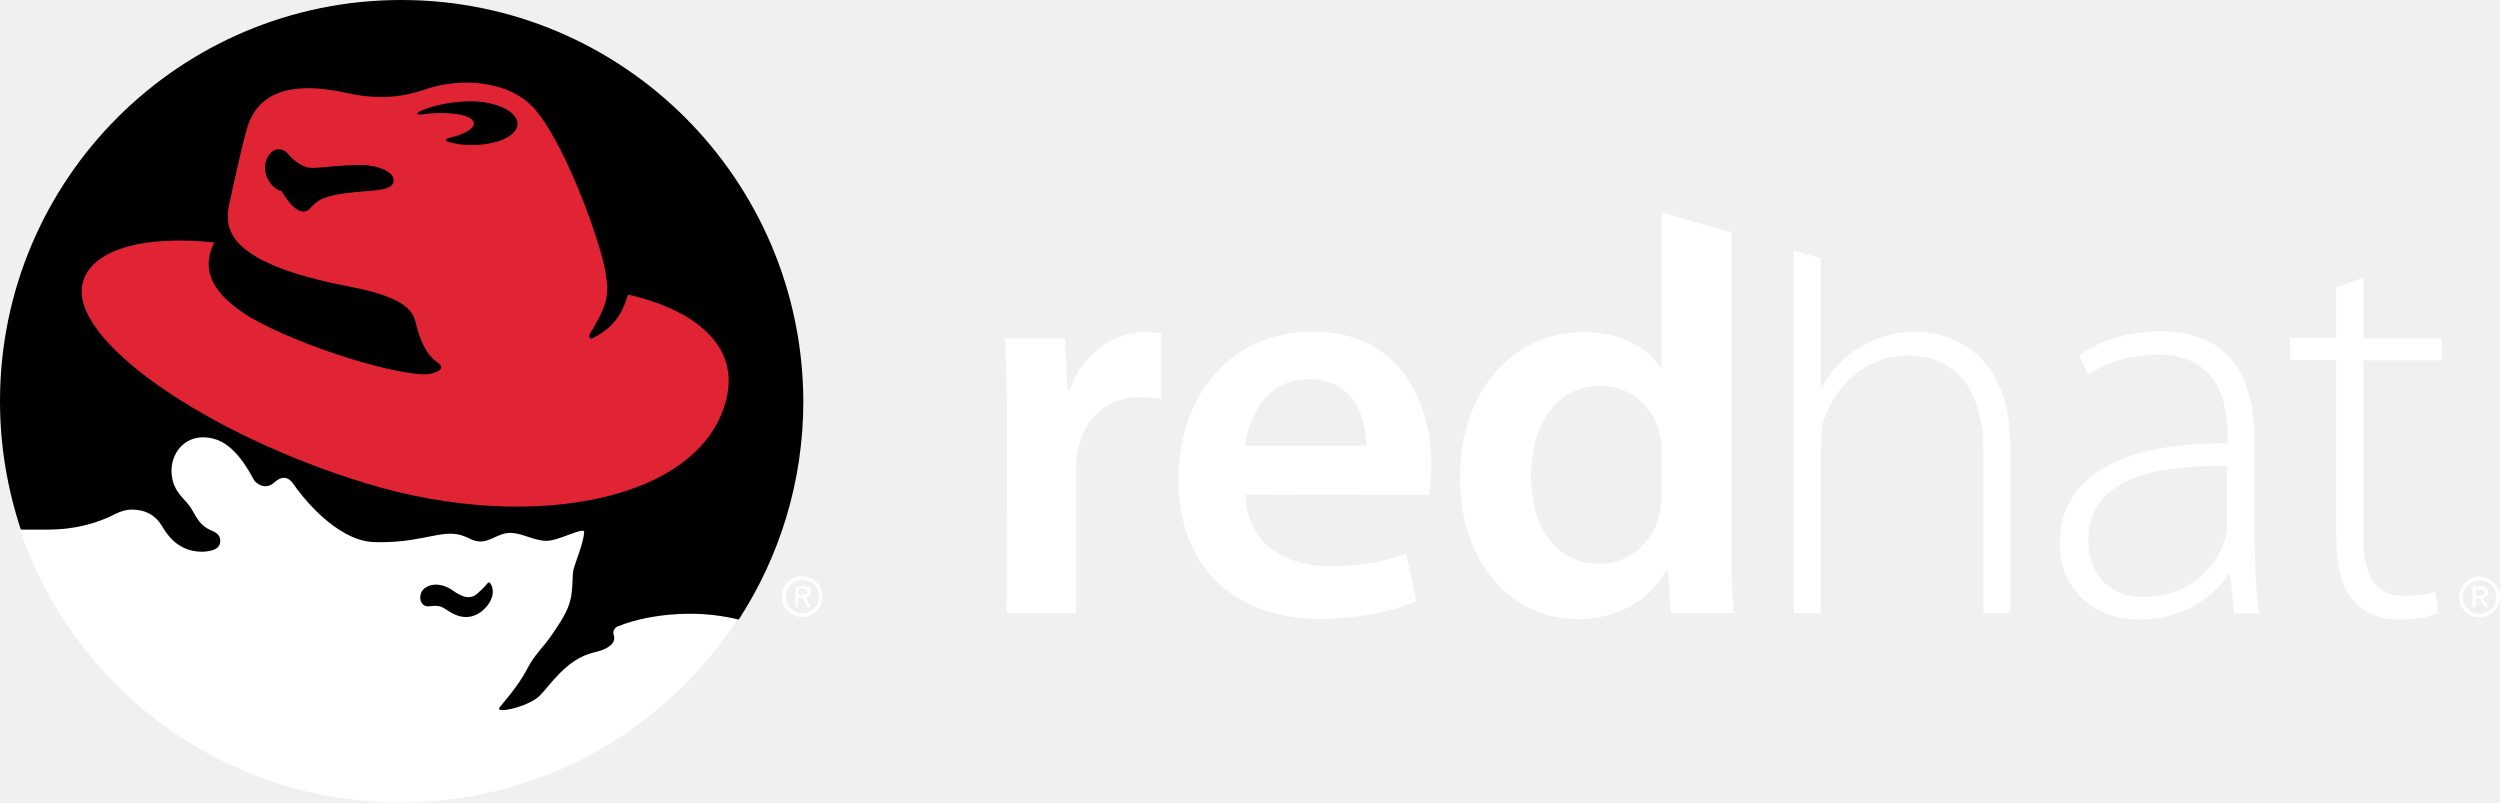
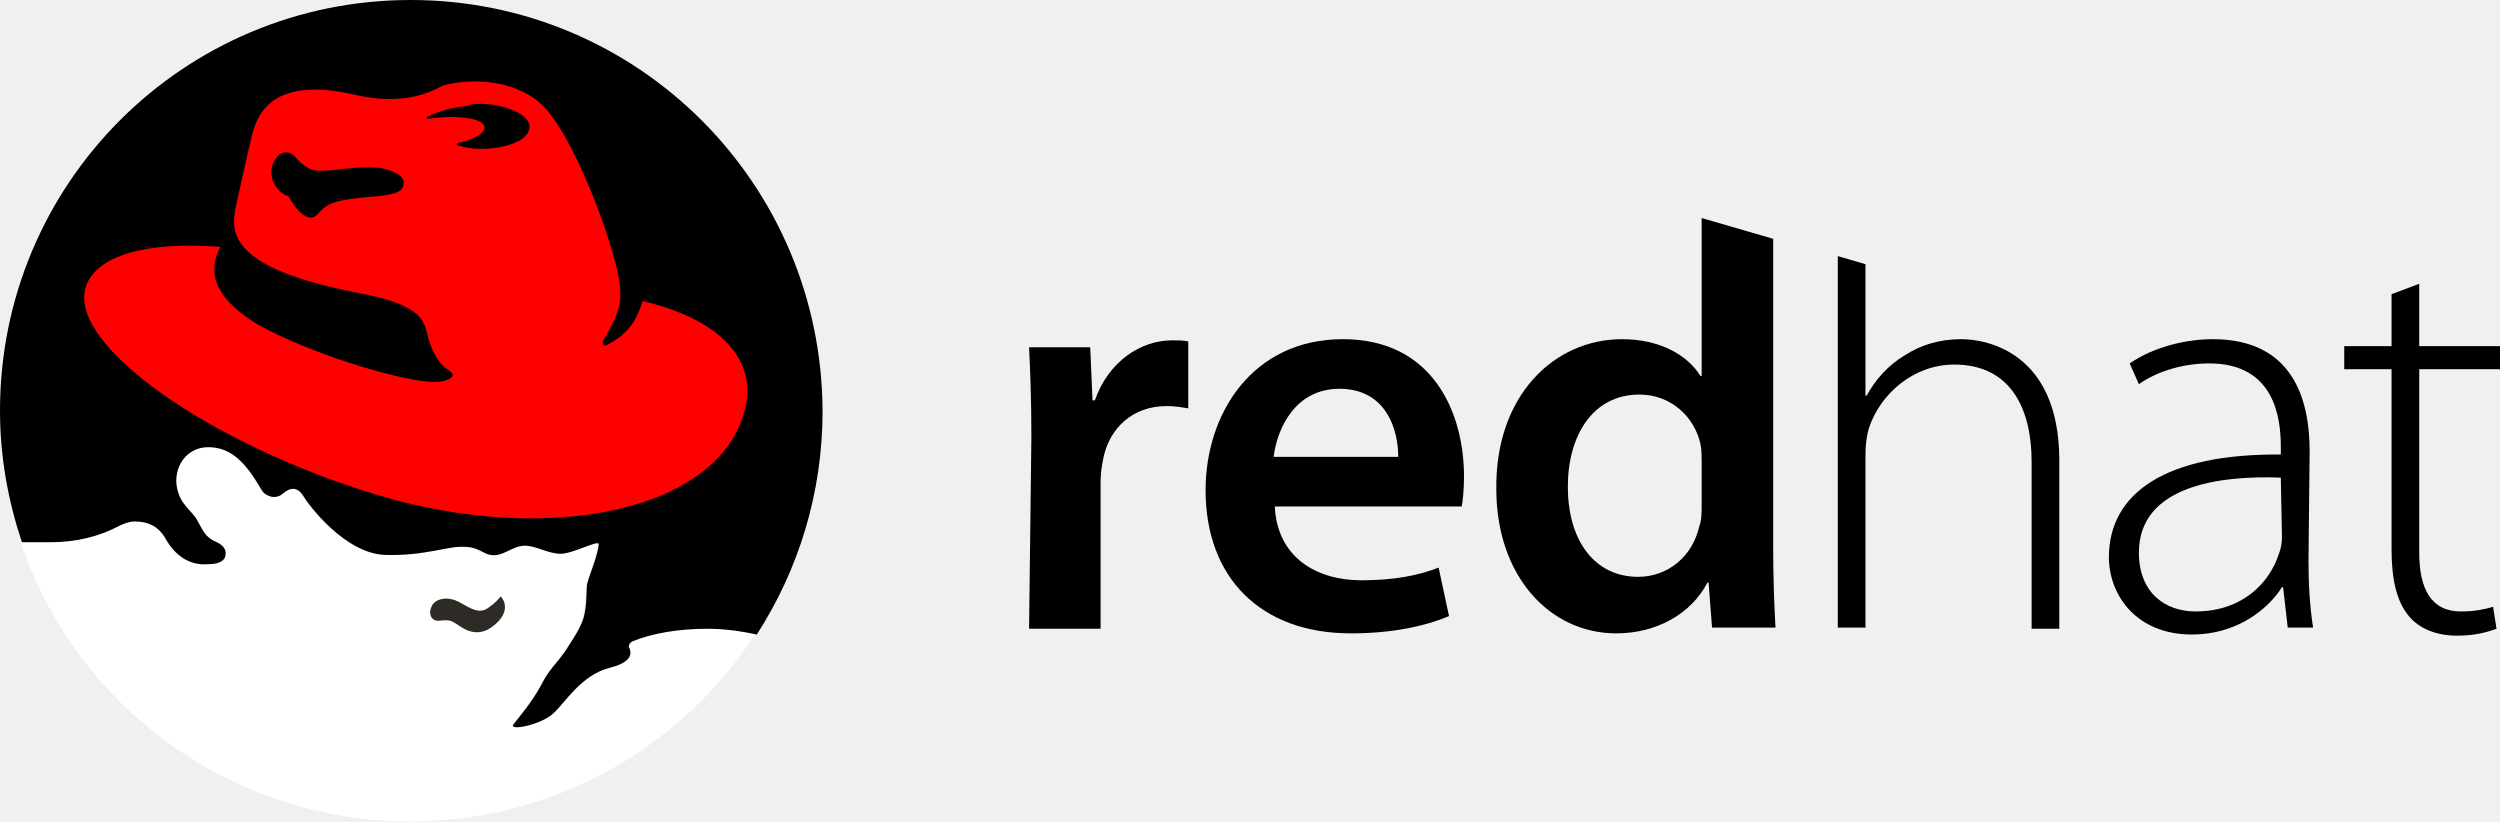
- <svg xmlns="http://www.w3.org/2000/svg" version="1.1" id="logo" x="0px" y="0px" viewBox="-300 -96.3 600 192.6" enable-background="new -300 -96.3 600 192.6" xml:space="preserve">
+ <svg xmlns="http://www.w3.org/2000/svg" version="1.1" id="Layer_1" x="0px" y="0px" viewBox="0 0 216.7 71.2" style="enable-background:new 0 0 216.7 71.2;" xml:space="preserve">
+   <style type="text/css">
+ 	.st0{fill:#FFFFFF;}
+ 	.st1{fill:#2E2A25;}
+ 	.st2{fill:#FF0000;}
+ </style>
+   <path class="st0" d="M61.2,54.5c-2.5,0-4.8,0.4-6.5,1.1c-0.2,0.1-0.3,0.3-0.3,0.5c0,0.1,0,0.2,0.1,0.2c0.2,0.6-0.1,1.2-1.8,1.6  c-2.4,0.5-4,3-4.8,3.9c-1,1-3.9,1.6-3.5,1c0.3-0.5,1.7-1.9,2.4-3.4c0.7-1.4,1.3-1.8,2.2-3.1c0.3-0.4,1.2-1.7,1.5-2.8  c0.3-1,0.2-2.3,0.3-2.9c0.2-0.8,0.9-2.5,1-3.4c0-0.5-2.2,0.8-3.3,0.8s-2.1-0.6-3.1-0.7c-1.2-0.1-2,0.9-3,0.8  c-0.6-0.1-1.1-0.6-2.2-0.7c-1.5-0.1-3.4,0.9-6.9,0.7c-3.5-0.1-6.7-4.4-7.1-5.1c-0.5-0.8-1.1-0.8-1.8-0.2c-0.7,0.6-1.5,0.1-1.8-0.3  c-0.5-0.8-1.7-3.1-3.6-3.6c-2.6-0.7-3.9,1.4-3.8,3.1c0.2,1.7,1.3,2.2,1.8,3.1c0.5,0.9,0.8,1.5,1.7,1.9c0.7,0.3,0.9,0.7,0.7,1.3  c-0.2,0.5-0.9,0.6-1.4,0.6c-1,0-1.7-0.2-2.2-0.5c-0.6-0.4-1.1-0.9-1.6-1.8c-0.6-1-1.5-1.4-2.6-1.4c-0.5,0-1,0.1-1.4,0.4  C8.6,46.5,6.5,47,4.3,47H1.8c4.7,14.1,18.1,24.2,33.8,24.2c12.5,0,23.6-6.5,29.9-16.3C64.1,54.7,62.7,54.5,61.2,54.5z" />
+   <path class="st1" d="M43.4,51.7C43.4,51.7,43.3,51.7,43.4,51.7c-0.5,0.6-0.7,0.7-1.1,1c-0.8,0.6-1.7-0.1-2.3-0.4  c-1.3-0.8-2.4-0.3-2.6,0.3c-0.3,0.6,0,1.3,0.7,1.2c1-0.1,1,0,1.8,0.5c1.3,0.9,2.3,0.4,2.8,0c0.4-0.3,0.7-0.6,0.9-1  C44,52.5,43.6,51.9,43.4,51.7L43.4,51.7z" />
+   <path d="M35.6,0C15.9,0,0,15.9,0,35.6c0,4,0.7,7.8,1.9,11.4h2.5c2.2,0,4.2-0.5,5.9-1.4c0.4-0.2,0.9-0.4,1.4-0.4c1.1,0,2,0.4,2.6,1.4  c0.5,0.9,1,1.4,1.6,1.8c0.5,0.3,1.2,0.6,2.2,0.5c0.5,0,1.2-0.1,1.4-0.6c0.2-0.6-0.1-1-0.7-1.3c-1-0.4-1.2-1-1.7-1.9  s-1.6-1.4-1.8-3.1c-0.2-1.7,1.1-3.8,3.8-3.1c1.9,0.5,3.1,2.8,3.6,3.6c0.2,0.4,1.1,0.9,1.8,0.3c0.7-0.6,1.3-0.6,1.8,0.2  c0.4,0.7,3.6,5,7.1,5.1s5.4-0.8,6.9-0.7c1.1,0,1.6,0.6,2.2,0.7c1.1,0.2,1.9-0.8,3-0.8c1,0,2,0.7,3.1,0.7s3.4-1.3,3.3-0.8  c-0.1,1-0.8,2.6-1,3.4c-0.1,0.5,0,1.8-0.3,2.9c-0.3,1.1-1.3,2.4-1.5,2.8c-0.9,1.3-1.5,1.7-2.2,3.1c-0.8,1.5-2.1,3-2.4,3.4  c-0.4,0.6,2.5,0,3.5-1c0.9-0.8,2.4-3.3,4.8-3.9c1.6-0.4,2-1,1.8-1.6c0-0.1-0.1-0.2-0.1-0.2c0-0.2,0.1-0.4,0.3-0.5  c1.7-0.7,4-1.1,6.5-1.1c1.5,0,2.9,0.2,4.3,0.5c3.6-5.6,5.7-12.2,5.7-19.4C71.2,15.9,55.3,0,35.6,0z" />
+   <path class="st2" d="M55.7,26.1c-0.4,1.2-0.9,2.7-3.1,3.8c-0.3,0.2-0.4-0.1-0.3-0.4c0.8-1.4,1-1.8,1.2-2.4c0.3-0.8,0.5-2-0.2-4.5  c-1.3-4.8-4.1-11.3-6.2-13.4c-2-2-5.5-2.6-8.7-1.8C37.3,8,35,9.2,30.7,8.2c-7.4-1.7-8.5,2-8.9,3.7c-0.4,1.6-1.4,6.2-1.4,6.2  c-0.3,1.9-0.8,5.1,10.7,7.3c5.4,1,5.6,2.4,5.9,3.4c0.4,1.8,1.1,2.8,1.9,3.3c0.8,0.5,0,0.9-0.9,1c-2.3,0.2-10.7-2.2-15.7-5  c-4.1-2.5-4.2-4.8-3.2-6.7C12.8,20.9,8.2,22.1,7.4,25c-1.4,5,11,13.6,25.3,17.9c14.9,4.5,30.3,1.4,32-8  C65.4,30.7,61.8,27.5,55.7,26.1z M32.8,17c-4.1,0.3-4.5,0.7-5.3,1.6C26.4,19.7,25,17,25,17c-0.9-0.2-1.9-1.6-1.3-2.9  s1.6-0.9,1.9-0.5c0.4,0.5,1.2,1.3,2.3,1.2c1.1,0,2.3-0.3,4.1-0.3c1.8,0,2.9,0.7,3,1.2C35,16.4,34.8,16.8,32.8,17z M41.7,12.9  c-0.7,0-1.4-0.1-2-0.3c-0.1,0-0.1-0.1-0.1-0.1c0-0.1,0.1-0.1,0.1-0.1c1.4-0.3,2.4-0.9,2.3-1.4c-0.1-0.7-2-1-4.2-0.8  c-0.2,0-0.5,0.1-0.7,0.1l0,0c-0.1,0-0.1,0-0.1-0.1c0,0,0-0.1,0.1-0.1c0.8-0.4,2-0.8,3.3-0.9C40.9,9,41.3,9,41.6,9c0.1,0,0.1,0,0.2,0  c2.3,0.1,4.1,1,4.1,2C45.9,12.1,44,12.9,41.7,12.9z" />
  <g>
-     <g>
-       <path fill="#FFFFFF" d="M-108.3,47.2h0.9l1.3,2.2h0.8l-1.4-2.2c0.7-0.1,1.3-0.5,1.3-1.4c0-1-0.6-1.4-1.8-1.4h-1.9v5h0.7V47.2z     M-108.3,46.6V45h1c0.5,0,1.1,0.1,1.1,0.7c0,0.8-0.6,0.8-1.2,0.8H-108.3z" />
-       <path fill="#FFFFFF" d="M-102.6,46.9c0,2.7-2.2,4.9-4.9,4.9c-2.7,0-4.9-2.2-4.9-4.9c0-2.7,2.2-4.9,4.9-4.9    C-104.8,42-102.6,44.2-102.6,46.9z M-107.4,42.9c-2.2,0-4,1.8-4,4c0,2.2,1.8,4,4,4c2.2,0,4-1.8,4-4    C-103.4,44.7-105.2,42.9-107.4,42.9z" />
-       <path fill="#FFFFFF" d="M-134.5,51c-6.8,0-13,1.2-17.6,3.1c-0.5,0.2-0.9,0.8-0.9,1.4c0,0.2,0.1,0.4,0.1,0.6    c0.5,1.6-0.3,3.3-4.8,4.2c-6.6,1.4-10.7,8.2-13.1,10.5c-2.8,2.6-10.6,4.3-9.5,2.7c0.9-1.2,4.5-5.1,6.6-9.2c1.9-3.7,3.6-4.8,6-8.3    c0.7-1,3.4-4.7,4.2-7.6c0.9-2.8,0.6-6.4,0.9-7.8c0.5-2.1,2.5-6.7,2.6-9.2c0.1-1.5-6.1,2.1-9,2.1c-2.9,0-5.8-1.8-8.4-1.9    c-3.2-0.1-5.3,2.5-8.2,2c-1.7-0.3-3.1-1.7-6-1.8c-4.2-0.2-9.2,2.3-18.8,2c-9.4-0.3-18-11.9-19.2-13.7c-1.4-2.2-3.1-2.2-4.9-0.5    c-1.8,1.7-4.1,0.4-4.8-0.8c-1.2-2.1-4.5-8.4-9.6-9.8c-7-1.8-10.6,3.9-10.1,8.5c0.5,4.6,3.5,5.9,4.8,8.4c1.4,2.5,2.1,4,4.7,5.1    c1.8,0.8,2.5,1.9,2,3.4c-0.5,1.3-2.4,1.6-3.7,1.7c-2.7,0.1-4.6-0.6-5.9-1.5c-1.6-1-2.9-2.4-4.3-4.8c-1.6-2.6-4.2-3.8-7.1-3.8    c-1.4,0-2.7,0.4-3.9,1c-4.6,2.4-10.2,3.8-16.1,3.8l-6.7,0c12.8,38.1,48.9,65.5,91.3,65.5c33.9,0,63.7-17.5,80.9-44    C-126.5,51.5-130.5,51-134.5,51z" />
-       <path d="M-182.7,43.5c-0.1,0-0.2,0-0.2,0.1c-1.2,1.4-1.8,1.9-2.7,2.7c-2.2,1.8-4.7-0.2-6.2-1.2c-3.5-2.1-6.4-0.8-7.1,0.8    c-0.7,1.6,0.1,3.6,2,3.3c2.7-0.3,2.8,0.1,4.8,1.3c3.6,2.3,6.3,1,7.6,0c1.1-0.9,1.8-1.7,2.3-2.8c1-2.1,0.2-3.7-0.3-4.2    C-182.5,43.5-182.6,43.5-182.7,43.5z" />
-       <path d="M-203.7-96.3C-256.9-96.3-300-53.2-300,0c0,10.8,1.8,21.1,5,30.8h6.7c5.9,0,11.5-1.4,16.1-3.8c1.2-0.6,2.5-1,3.9-1    c3,0,5.5,1.2,7.1,3.8c1.4,2.4,2.7,3.8,4.3,4.8c1.4,0.9,3.3,1.6,5.9,1.5c1.3-0.1,3.2-0.4,3.7-1.7c0.5-1.5-0.1-2.7-2-3.4    c-2.6-1.1-3.3-2.7-4.7-5.1c-1.4-2.5-4.4-3.8-4.8-8.4c-0.5-4.6,3.1-10.3,10.1-8.5c5.1,1.3,8.4,7.6,9.6,9.8c0.6,1.1,2.9,2.5,4.8,0.8    c1.8-1.7,3.5-1.7,4.9,0.5c1.2,1.8,9.8,13.4,19.2,13.7c9.5,0.3,14.6-2.2,18.8-2c2.9,0.1,4.3,1.6,6,1.8c2.9,0.5,5-2.2,8.2-2    c2.6,0.1,5.5,1.9,8.4,1.9c2.9,0,9.1-3.5,9-2.1c-0.1,2.6-2.1,7.1-2.6,9.2c-0.3,1.5,0,5-0.9,7.8c-0.8,2.9-3.5,6.5-4.2,7.6    c-2.4,3.5-4.1,4.6-6,8.3c-2.2,4.2-5.7,8-6.6,9.2c-1.2,1.6,6.7-0.1,9.5-2.7c2.4-2.3,6.5-9,13.1-10.5c4.4-1,5.3-2.7,4.8-4.2    c-0.1-0.2-0.1-0.4-0.1-0.6c0-0.6,0.4-1.1,0.9-1.4c4.6-1.9,10.8-3.1,17.6-3.1c4,0,7.9,0.5,11.6,1.4c9.8-15.1,15.5-33.1,15.5-52.4    C-107.4-53.2-150.5-96.3-203.7-96.3z" />
-       <path fill="#E12434" d="M-149.3-25.6c-1,3.2-2.3,7.3-8.3,10.4c-0.9,0.5-1.2-0.3-0.8-1c2.3-3.9,2.7-4.8,3.3-6.4    c0.9-2.2,1.4-5.4-0.4-12c-3.6-13-11.2-30.5-16.7-36.1c-5.3-5.5-14.9-7-23.6-4.8c-3.2,0.8-9.5,4.1-21.1,1.5    c-20.1-4.5-23.1,5.5-24.2,9.9c-1.2,4.4-3.9,16.8-3.9,16.8c-0.9,5.1-2.1,13.9,29,19.8c14.5,2.8,15.3,6.5,15.9,9.2    c1.2,4.8,3,7.6,5.1,9c2.1,1.4,0,2.5-2.3,2.8c-6.2,0.6-29-5.9-42.6-13.6c-11.1-6.8-11.2-12.9-8.7-18c-16.7-1.8-29.3,1.6-31.5,9.5    c-3.9,13.6,29.9,36.8,68.3,48.4c40.3,12.2,81.8,3.7,86.4-21.7C-123.3-13.4-133-21.9-149.3-25.6z M-211.2-50.5    c-11.1,0.8-12.3,2-14.4,4.2c-2.9,3.1-6.8-4.1-6.8-4.1c-2.3-0.5-5.1-4.2-3.6-7.7c1.5-3.5,4.3-2.4,5.1-1.3c1.1,1.3,3.3,3.5,6.2,3.4    c2.9-0.1,6.3-0.7,11-0.7c4.8,0,8,1.8,8.1,3.3C-205.3-52.1-205.9-50.8-211.2-50.5z M-187.1-61.5c-2,0-3.9-0.3-5.5-0.8    c-0.2,0-0.3-0.2-0.3-0.4c0-0.2,0.1-0.4,0.3-0.4c3.9-0.9,6.5-2.3,6.3-3.7c-0.2-1.8-5.3-2.8-11.3-2.2c-0.7,0.1-1.3,0.2-1.9,0.2    c0,0,0,0,0,0c-0.2,0-0.3-0.1-0.3-0.3c0-0.1,0.1-0.2,0.2-0.3c2.2-1.1,5.4-2,9.1-2.4c1.1-0.1,2.2-0.2,3.2-0.2c0.2,0,0.4,0,0.5,0    c6.2,0.1,11.1,2.6,11,5.5C-175.9-63.6-180.9-61.4-187.1-61.5z" />
-     </g>
-     <g>
-       <path fill="#FFFFFF" d="M-58.3,6.1c0-8.8-0.2-15.3-0.5-21.2h14.4l0.6,12.5h0.5c3.2-9.3,10.9-14,18.1-14c1.6,0,2.6,0.1,3.9,0.4    v15.7c-1.6-0.3-3-0.5-5-0.5c-8,0-13.5,5.1-15,12.6c-0.3,1.5-0.4,3.2-0.4,5v34.2h-16.7L-58.3,6.1z" />
-       <path fill="#FFFFFF" d="M-1.1,22.4c0.4,12,9.7,17.2,20.4,17.2c7.7,0,13.2-1.2,18.2-3.1L39.9,48c-5.6,2.4-13.5,4.2-23.1,4.2    c-21.4,0-34-13.2-34-33.5c0-18.2,11-35.4,32.3-35.4c21.5,0,28.4,17.6,28.4,32.1c0,3.1-0.3,5.6-0.6,7.1L-1.1,22.4z M27.9,10.7    C28,4.6,25.3-5.3,14.1-5.3C3.8-5.3-0.4,4-1.2,10.7H27.9z" />
-       <path fill="#FFFFFF" d="M241.2,35.2c0,5.2,0.2,10.6,1,15.7h-6l-1-9.5h-0.3c-3.2,5.1-10.6,11-21.1,11c-13.3,0-19.5-9.3-19.5-18.2    c0-15.2,13.5-24.4,40.3-24.1V8.3c0-6.5-1.3-19.6-16.9-19.5c-5.8,0-11.8,1.5-16.6,4.9l-2.1-4.8c6-4.1,13.4-5.7,19.4-5.7    c19.1,0,22.7,14.3,22.7,26.1V35.2z M234.6,15.6c-14.4-0.4-33.4,1.8-33.4,17.6c0,9.5,6.3,13.8,13.1,13.8c11,0,17.3-6.8,19.5-13.2    c0.5-1.4,0.7-2.8,0.7-4V15.6z" />
-       <path fill="#FFFFFF" d="M267.2-29.7v14.6H286v5.3h-18.8V33c0,8.4,2.6,13.7,9.7,13.7c3.4,0,5.8-0.4,7.5-1l0.8,5.1    c-2.1,0.9-5.1,1.6-9.1,1.6c-4.8,0-8.8-1.5-11.4-4.7c-3-3.5-4-9-4-15.7V-9.9h-11.1v-5.3h11.1v-12.1L267.2-29.7z" />
-       <path fill="#FFFFFF" d="M294.2,47.3h0.9l1.3,2.1h0.8l-1.4-2.2c0.7-0.1,1.3-0.5,1.3-1.4c0-1-0.6-1.4-1.8-1.4h-1.9v5h0.8V47.3z     M294.2,46.7v-1.5h1c0.5,0,1.1,0.1,1.1,0.7c0,0.8-0.6,0.8-1.2,0.8H294.2z" />
-       <path fill="#FFFFFF" d="M300,47c0,2.7-2.2,4.9-4.9,4.9c-2.7,0-4.9-2.2-4.9-4.9c0-2.7,2.2-4.9,4.9-4.9C297.8,42.1,300,44.3,300,47z     M295.1,43c-2.2,0-4,1.8-4,4c0,2.2,1.8,4,4,4c2.2,0,4-1.8,4-4C299.1,44.8,297.3,43,295.1,43z" />
-       <path fill="#FFFFFF" d="M98.8-8h-0.3c-3-4.9-9.5-8.6-18.5-8.6c-15.9,0-29.7,13.1-29.6,35.2c0,20.3,12.5,33.7,28.2,33.7    c9.5,0,17.5-4.5,21.4-11.9h0.3l0.7,10.4H116c-0.3-4.5-0.5-11.8-0.5-18.5v-72.8l-16.7-4.8V-8z M98.8,22.2c0,1.7-0.1,3.4-0.5,4.9    C96.6,34.3,90.7,39,83.9,39c-10.5,0-16.5-8.9-16.5-21c0-12.2,6-21.7,16.7-21.7c7.5,0,12.9,5.3,14.3,11.7c0.3,1.4,0.4,3,0.4,4.4    V22.2z" />
-       <path fill="#FFFFFF" d="M159.6-16.7c-5,0-9.5,1.4-13.3,3.8c-3.9,2.3-7.1,5.8-9,9.5H137v-30.9l-6.5-1.9v87h6.5V10.5    c0-2.7,0.2-4.5,0.9-6.5c2.8-8.2,10.6-15,19.9-15C171.3-11,176-0.1,176,11.7v39.1h6.5V11C182.5-13.6,165.9-16.7,159.6-16.7z" />
-     </g>
+     <path d="M89.4,37.9c0-3.3-0.1-5.7-0.2-7.8h5.3l0.2,4.6h0.2c1.2-3.4,4-5.2,6.7-5.2c0.6,0,1,0,1.4,0.1v5.8c-0.6-0.1-1.1-0.2-1.9-0.2   c-2.9,0-5,1.9-5.5,4.7c-0.1,0.5-0.2,1.2-0.2,1.9v12.7h-6.2L89.4,37.9z" />
+     <path d="M110.5,43.9c0.2,4.4,3.6,6.4,7.5,6.4c2.8,0,4.9-0.4,6.7-1.1l0.9,4.2c-2.1,0.9-5,1.5-8.5,1.5c-7.9,0-12.6-4.9-12.6-12.4   c0-6.7,4.1-13.1,11.9-13.1c7.9,0,10.5,6.5,10.5,11.9c0,1.1-0.1,2.1-0.2,2.6L110.5,43.9z M121.2,39.6c0-2.3-1-5.9-5.1-5.9   c-3.8,0-5.4,3.4-5.7,5.9H121.2z" />
+     <path d="M200.1,48.6c0,1.9,0.1,3.9,0.4,5.8h-2.2l-0.4-3.5h-0.1c-1.2,1.9-3.9,4.1-7.8,4.1c-4.9,0-7.2-3.5-7.2-6.7   c0-5.6,5-9,14.9-8.9v-0.7c0-2.4-0.5-7.2-6.2-7.2c-2.1,0-4.4,0.6-6.1,1.8l-0.8-1.8c2.2-1.5,5-2.1,7.2-2.1c7,0,8.4,5.3,8.4,9.7   L200.1,48.6L200.1,48.6z M197.7,41.4c-5.3-0.2-12.3,0.7-12.3,6.5c0,3.5,2.3,5.1,4.9,5.1c4.1,0,6.4-2.5,7.2-4.9   c0.2-0.5,0.3-1,0.3-1.5L197.7,41.4L197.7,41.4z" />
+     <path d="M209.7,24.6V30h7v2h-7v15.9c0,3.1,1,5.1,3.6,5.1c1.3,0,2.1-0.2,2.8-0.4l0.3,1.9c-0.8,0.3-1.9,0.6-3.4,0.6   c-1.8,0-3.3-0.6-4.2-1.7c-1.1-1.3-1.5-3.3-1.5-5.8V32h-4.1v-2h4.1v-4.5L209.7,24.6z" />
+     <path d="M147.5,32.6h-0.1c-1.1-1.8-3.5-3.2-6.8-3.2c-5.9,0-11,4.9-10.9,13c0,7.5,4.6,12.5,10.4,12.5c3.5,0,6.5-1.7,7.9-4.4h0.1   l0.3,3.9h5.5c-0.1-1.7-0.2-4.3-0.2-6.8V20.7l-6.2-1.8V32.6z M147.5,43.8c0,0.6,0,1.3-0.2,1.8c-0.6,2.7-2.8,4.4-5.3,4.4   c-3.9,0-6.1-3.3-6.1-7.8s2.2-8,6.2-8c2.8,0,4.8,2,5.3,4.3c0.1,0.5,0.1,1.1,0.1,1.6V43.8z" />
+     <path d="M170,29.4c-1.9,0-3.5,0.5-4.9,1.4c-1.5,0.9-2.6,2.2-3.3,3.5h-0.1V22.9l-2.4-0.7v32.2h2.4V39.5c0-1,0.1-1.7,0.3-2.4   c1-3,3.9-5.5,7.4-5.5c5,0,6.7,4,6.7,8.4v14.5h2.4V39.7C178.4,30.6,172.3,29.4,170,29.4z" />
  </g>
</svg>
